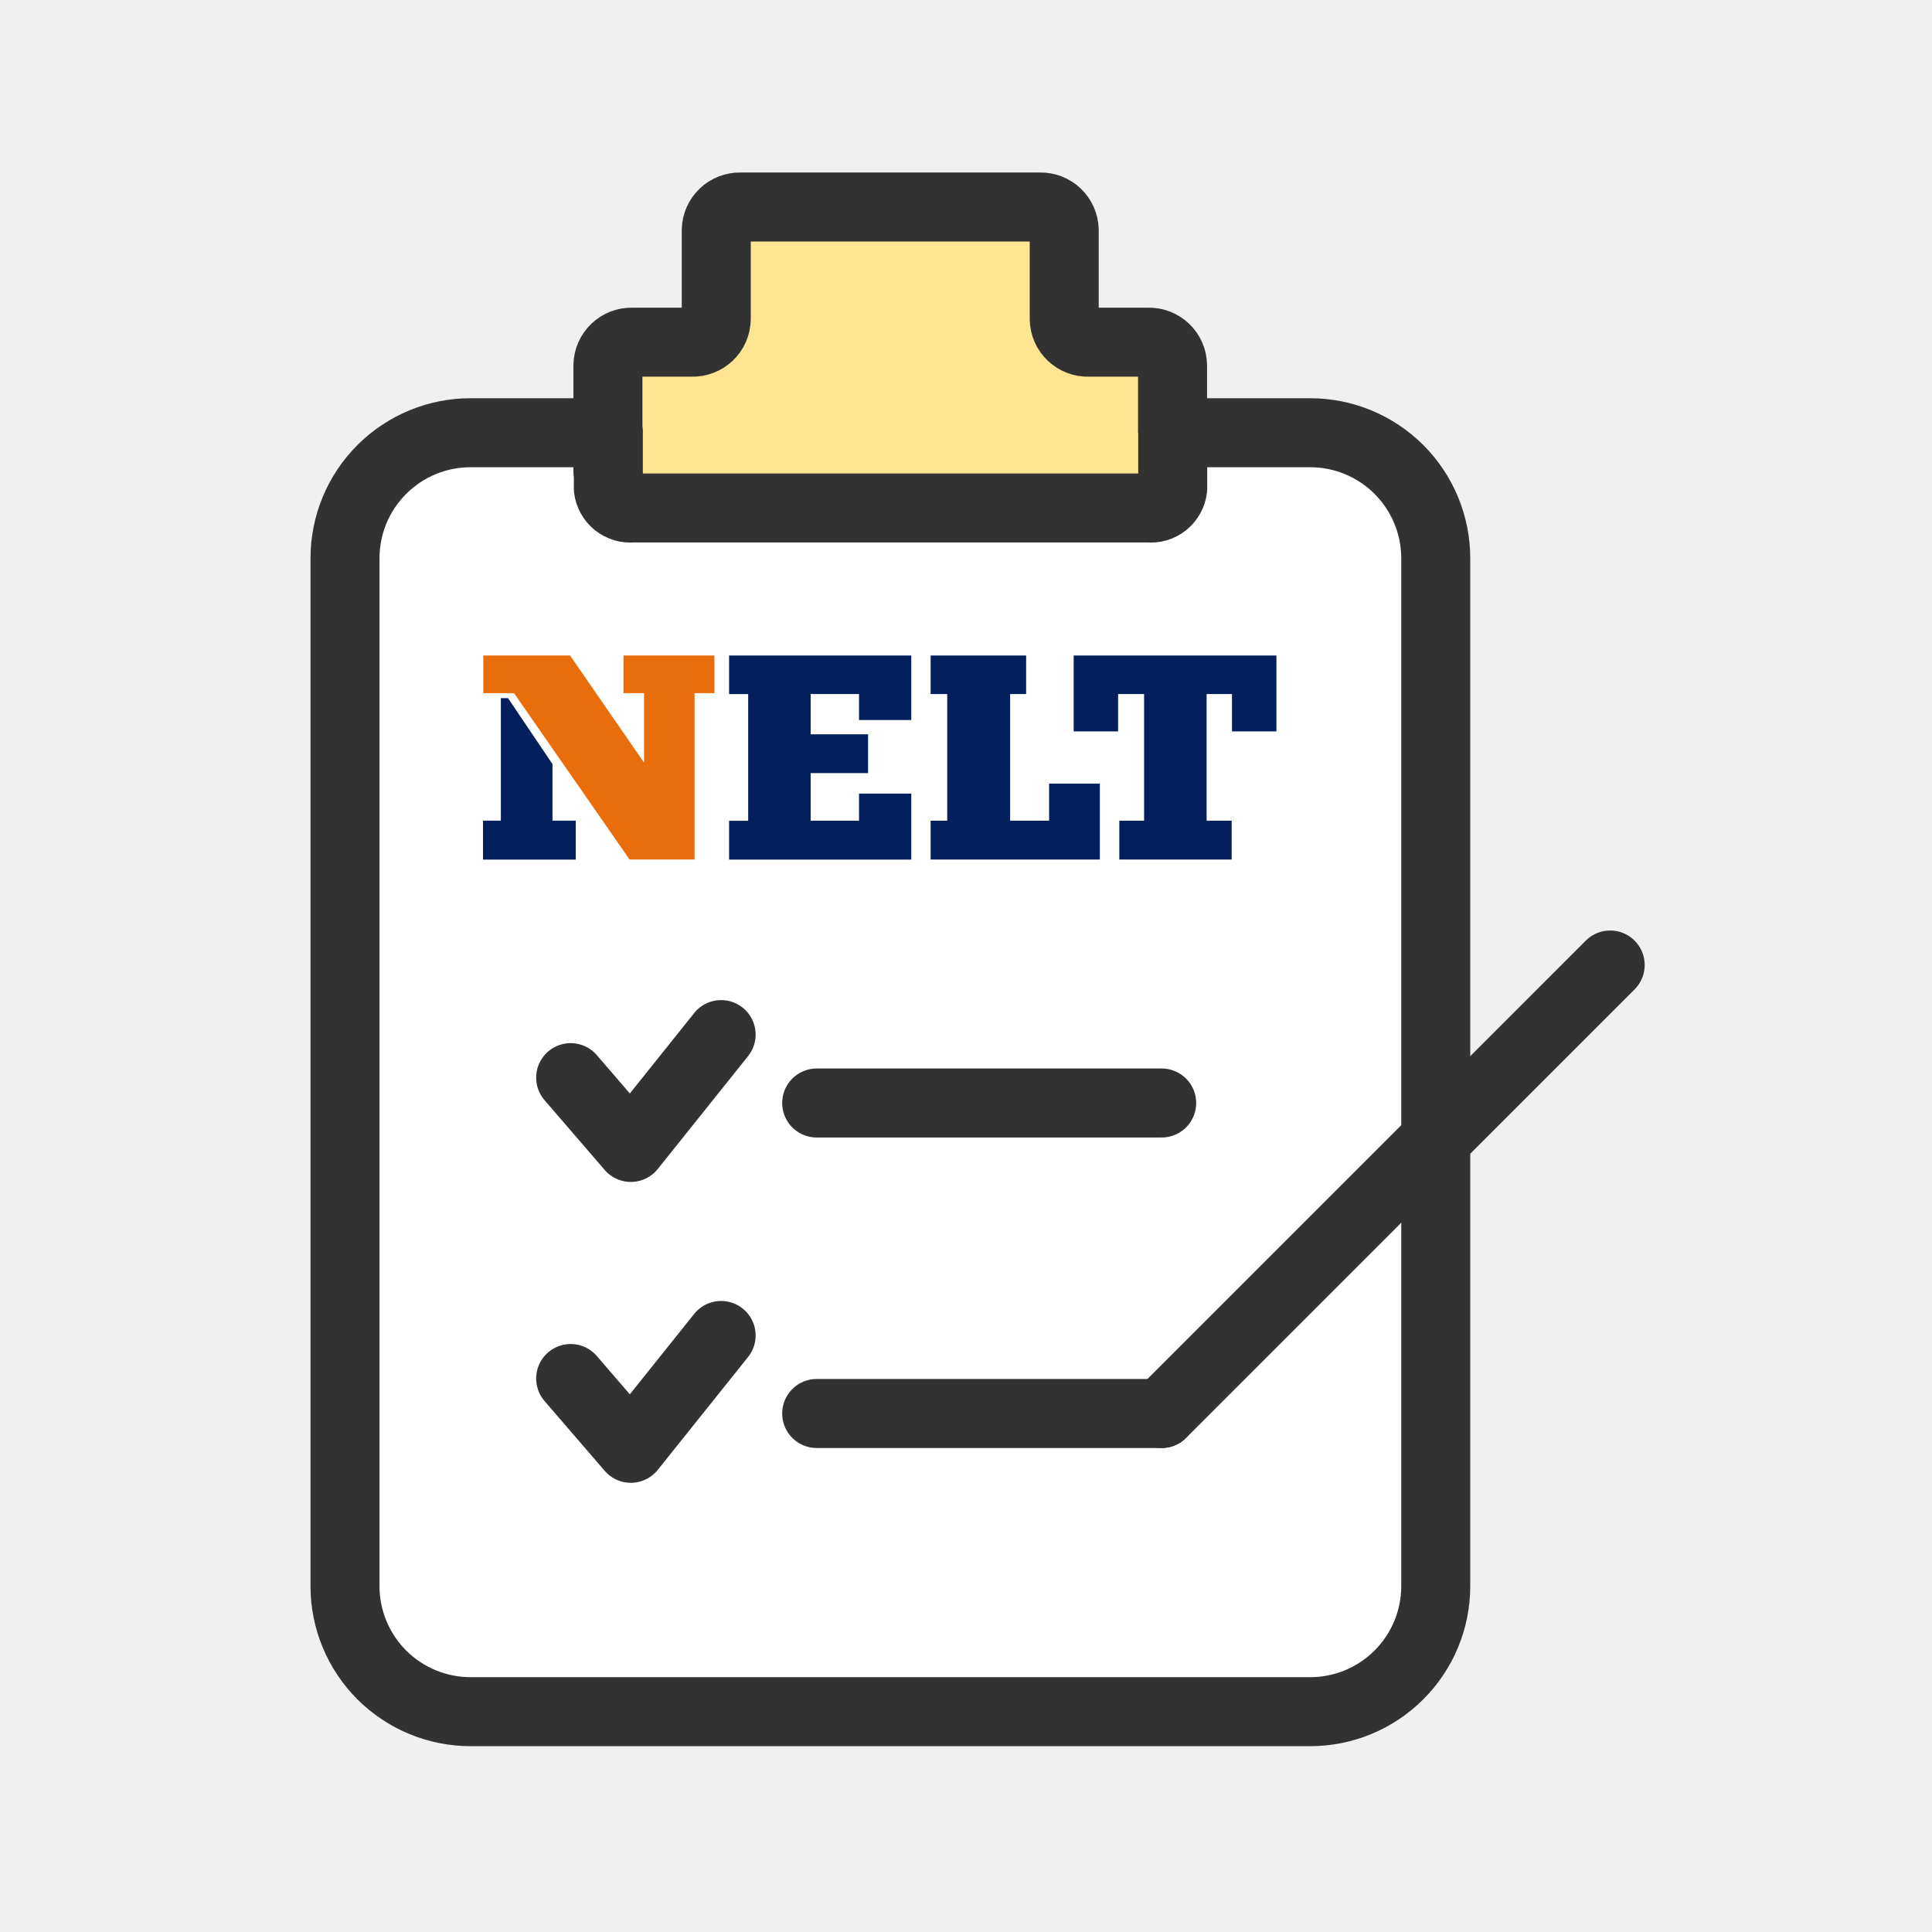
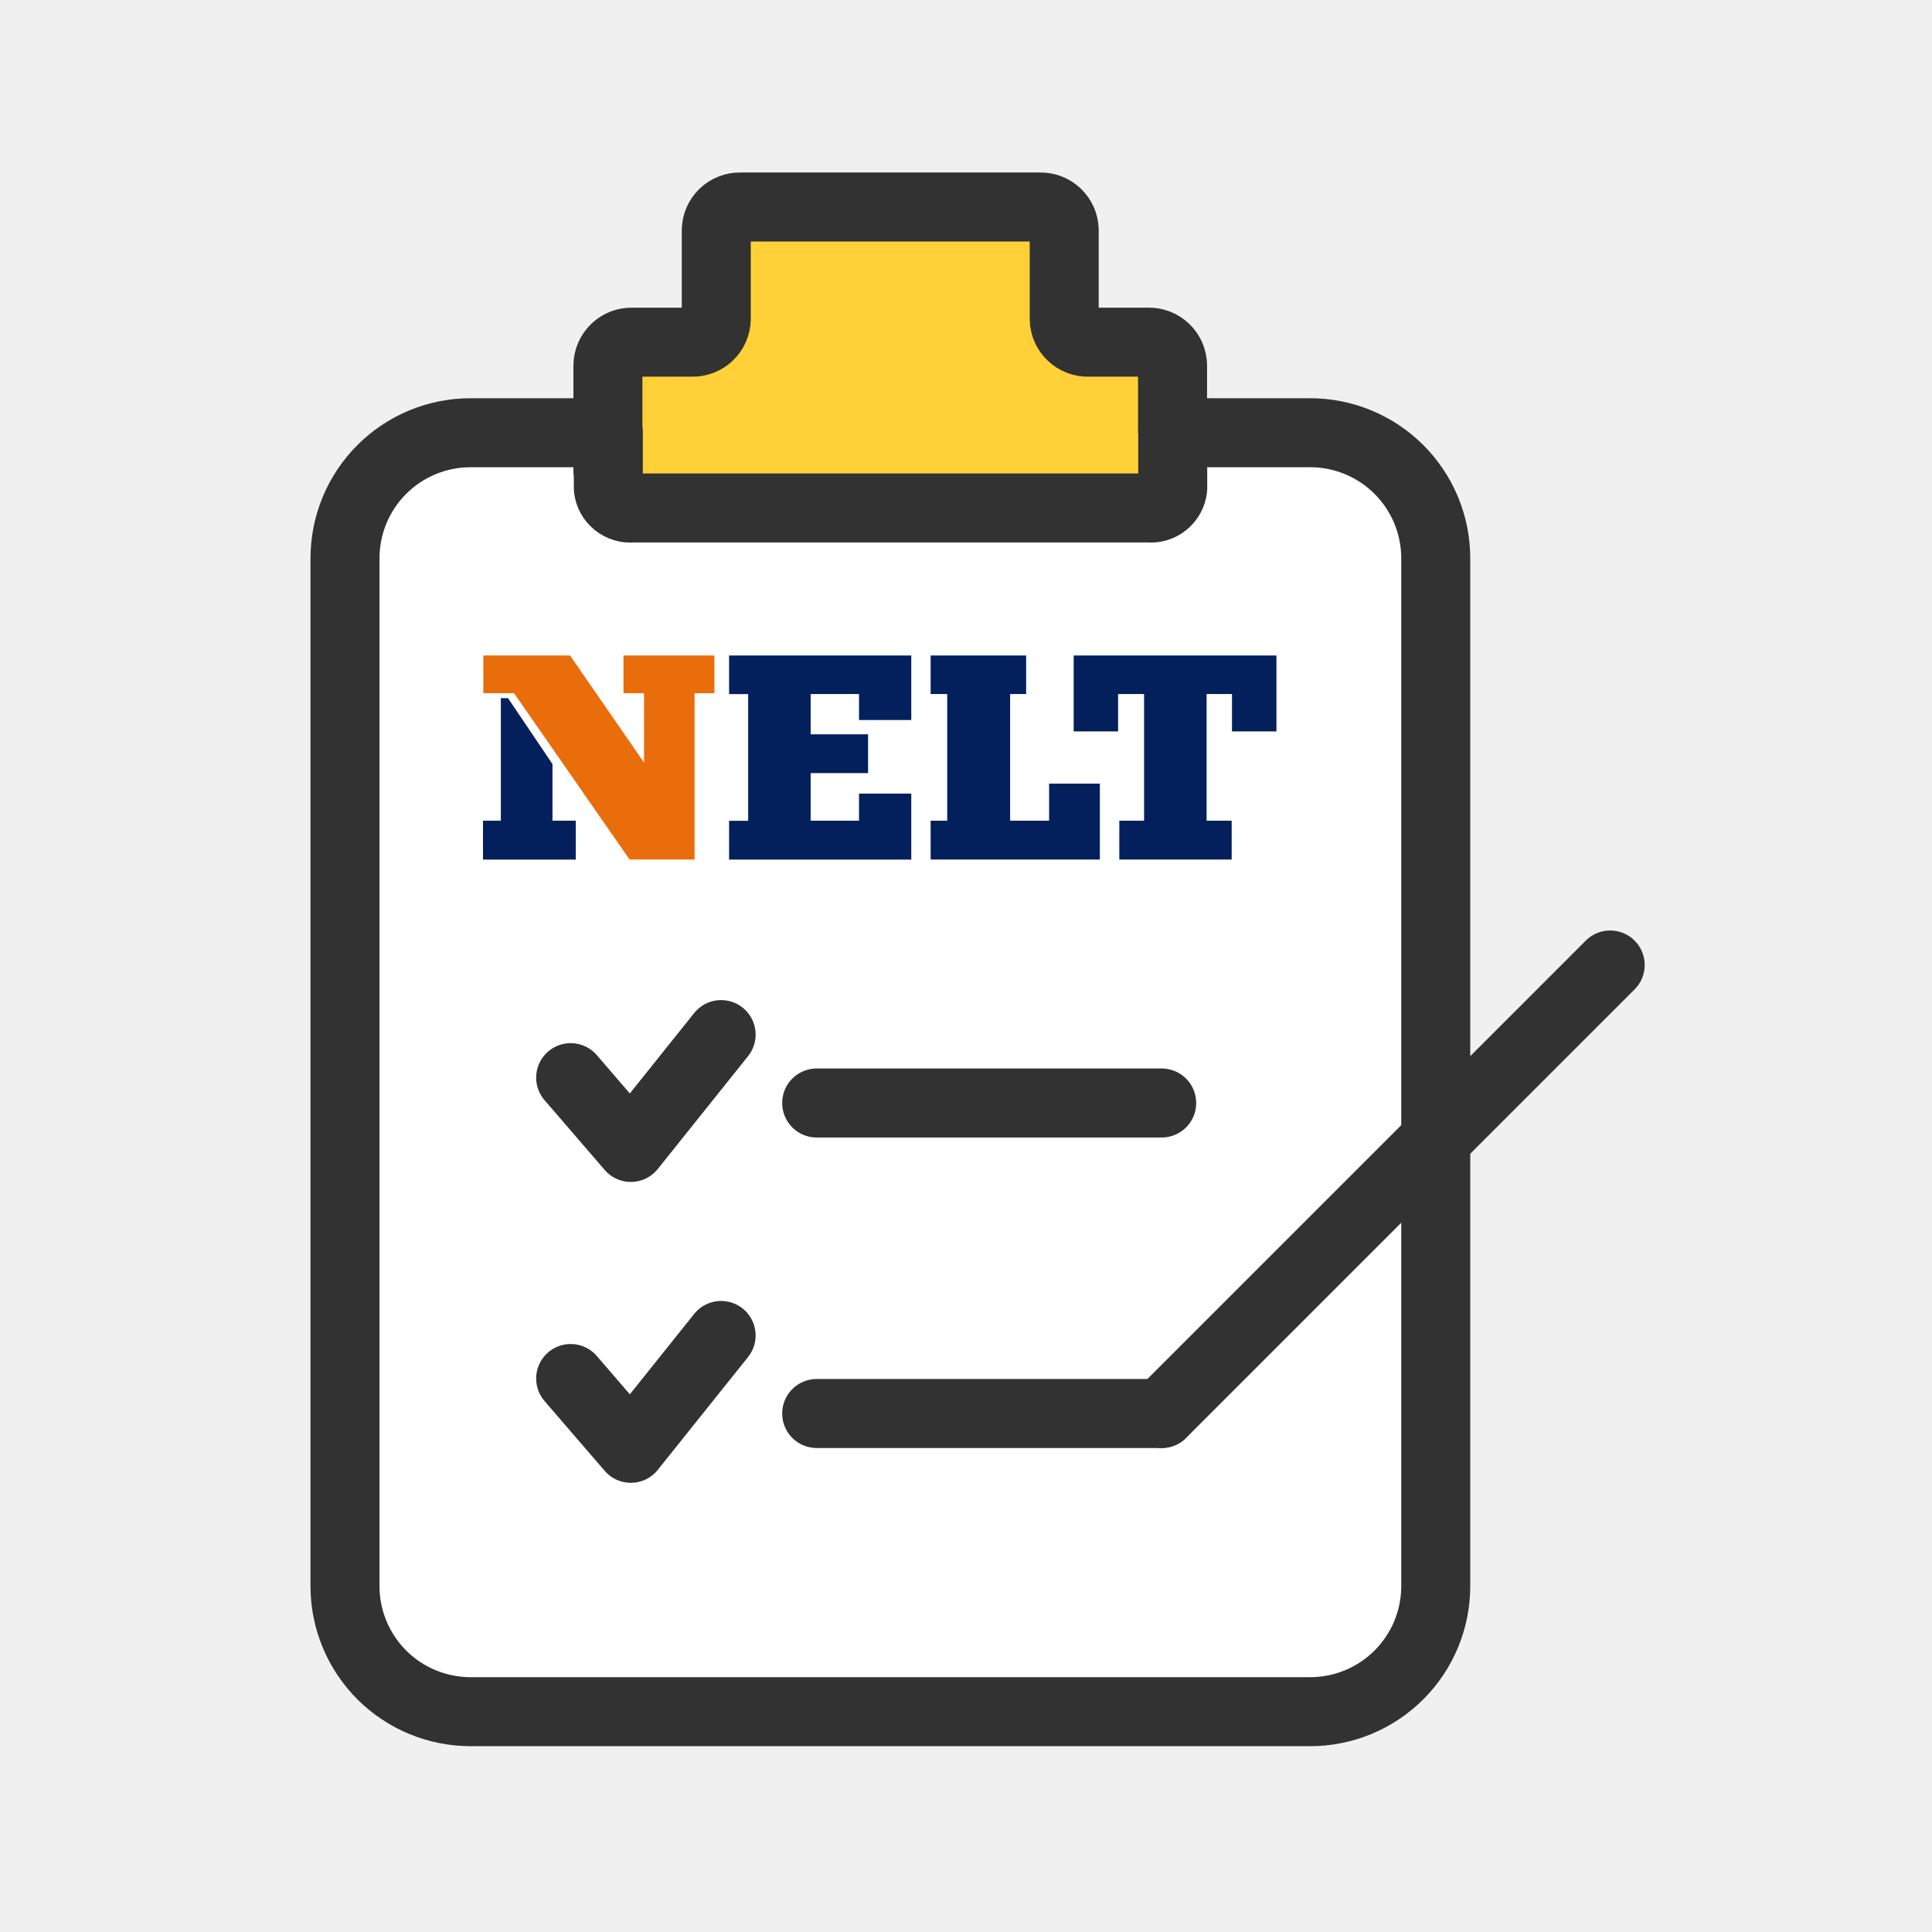
<svg xmlns="http://www.w3.org/2000/svg" width="56" height="56" viewBox="0 0 56 56" fill="none">
  <path d="M30.393 18.887H38.662" stroke="#323232" stroke-width="2" stroke-linecap="round" />
  <path d="M30.393 25.088H38.662" stroke="#323232" stroke-width="2" stroke-linecap="round" />
  <path d="M30.393 31.291H38.662" stroke="#323232" stroke-width="2" stroke-linecap="round" />
  <path d="M37.973 12.543H13.643C13.165 12.542 12.692 12.636 12.25 12.818C11.808 13.001 11.407 13.268 11.069 13.606C10.73 13.944 10.462 14.344 10.278 14.786C10.095 15.227 10.001 15.7 10 16.178V45.978C10 46.456 10.095 46.929 10.278 47.37C10.462 47.812 10.73 48.213 11.068 48.551C11.407 48.888 11.808 49.156 12.25 49.338C12.692 49.521 13.165 49.614 13.643 49.614H37.973C38.938 49.615 39.864 49.232 40.547 48.55C41.231 47.868 41.615 46.943 41.616 45.978V16.178C41.615 15.213 41.23 14.288 40.547 13.606C39.864 12.925 38.938 12.542 37.973 12.543Z" fill="white" stroke="#323232" stroke-width="2" stroke-linecap="round" stroke-linejoin="round" />
  <path d="M33.672 40.971L46.672 27.971" stroke="#323232" stroke-width="2" stroke-linecap="round" stroke-linejoin="round" />
-   <path d="M33.987 13.632V10.584C33.985 10.495 33.965 10.406 33.929 10.324C33.893 10.242 33.84 10.168 33.775 10.106C33.71 10.044 33.634 9.996 33.55 9.963C33.466 9.931 33.377 9.916 33.287 9.918H31.547C31.457 9.921 31.368 9.905 31.284 9.873C31.201 9.841 31.124 9.792 31.059 9.731C30.994 9.669 30.942 9.595 30.905 9.513C30.869 9.43 30.849 9.342 30.847 9.252V6.665C30.842 6.484 30.766 6.313 30.635 6.188C30.503 6.063 30.328 5.996 30.147 6H21.461C21.28 5.996 21.105 6.063 20.973 6.188C20.842 6.313 20.766 6.484 20.761 6.665V9.252C20.759 9.342 20.739 9.43 20.703 9.513C20.667 9.595 20.614 9.669 20.549 9.731C20.484 9.792 20.408 9.841 20.324 9.873C20.24 9.905 20.151 9.921 20.061 9.918H18.321C18.231 9.916 18.142 9.931 18.058 9.963C17.974 9.996 17.898 10.044 17.833 10.106C17.768 10.168 17.716 10.242 17.679 10.324C17.643 10.406 17.623 10.495 17.621 10.584V13.632" fill="#FFE591" />
+   <path d="M33.987 13.632V10.584C33.985 10.495 33.965 10.406 33.929 10.324C33.893 10.242 33.84 10.168 33.775 10.106C33.71 10.044 33.634 9.996 33.55 9.963C33.466 9.931 33.377 9.916 33.287 9.918H31.547C31.457 9.921 31.368 9.905 31.284 9.873C31.201 9.841 31.124 9.792 31.059 9.731C30.994 9.669 30.942 9.595 30.905 9.513C30.869 9.43 30.849 9.342 30.847 9.252V6.665C30.842 6.484 30.766 6.313 30.635 6.188C30.503 6.063 30.328 5.996 30.147 6H21.461C21.28 5.996 21.105 6.063 20.973 6.188C20.842 6.313 20.766 6.484 20.761 6.665V9.252C20.759 9.342 20.739 9.43 20.703 9.513C20.667 9.595 20.614 9.669 20.549 9.731C20.484 9.792 20.408 9.841 20.324 9.873C20.24 9.905 20.151 9.921 20.061 9.918H18.321C18.231 9.916 18.142 9.931 18.058 9.963C17.974 9.996 17.898 10.044 17.833 10.106C17.768 10.168 17.716 10.242 17.679 10.324C17.643 10.406 17.623 10.495 17.621 10.584V13.632" fill="#FFD139" />
  <path d="M33.987 13.632V10.584C33.985 10.495 33.965 10.406 33.929 10.324C33.893 10.242 33.84 10.168 33.775 10.106C33.71 10.044 33.634 9.996 33.55 9.963C33.466 9.931 33.377 9.916 33.287 9.918H31.547C31.457 9.921 31.368 9.905 31.284 9.873C31.201 9.841 31.124 9.792 31.059 9.731C30.994 9.669 30.942 9.595 30.905 9.513C30.869 9.43 30.849 9.342 30.847 9.252V6.665C30.842 6.484 30.766 6.313 30.635 6.188C30.503 6.063 30.328 5.996 30.147 6H21.461C21.28 5.996 21.105 6.063 20.973 6.188C20.842 6.313 20.766 6.484 20.761 6.665V9.252C20.759 9.342 20.739 9.43 20.703 9.513C20.667 9.595 20.614 9.669 20.549 9.731C20.484 9.792 20.408 9.841 20.324 9.873C20.24 9.905 20.151 9.921 20.061 9.918H18.321C18.231 9.916 18.142 9.931 18.058 9.963C17.974 9.996 17.898 10.044 17.833 10.106C17.768 10.168 17.716 10.242 17.679 10.324C17.643 10.406 17.623 10.495 17.621 10.584V13.632" stroke="#323232" stroke-width="2" stroke-linecap="round" stroke-linejoin="round" />
-   <path d="M17.633 12.543V14.161C17.652 14.328 17.737 14.48 17.868 14.586C17.999 14.691 18.166 14.741 18.333 14.724H33.292C33.459 14.741 33.626 14.691 33.757 14.586C33.888 14.48 33.972 14.328 33.992 14.161V12.543" fill="#FFE591" />
+   <path d="M17.633 12.543V14.161C17.652 14.328 17.737 14.48 17.868 14.586C17.999 14.691 18.166 14.741 18.333 14.724H33.292C33.459 14.741 33.626 14.691 33.757 14.586C33.888 14.48 33.972 14.328 33.992 14.161V12.543" fill="#FFD139" />
  <path d="M17.633 12.543V14.161C17.652 14.328 17.737 14.48 17.868 14.586C17.999 14.691 18.166 14.741 18.333 14.724H33.292C33.459 14.741 33.626 14.691 33.757 14.586C33.888 14.48 33.972 14.328 33.992 14.161V12.543" stroke="#323232" stroke-width="2" stroke-linecap="round" stroke-linejoin="round" />
  <path d="M23.672 31.971H33.672" stroke="#323232" stroke-width="2" stroke-linecap="round" stroke-linejoin="round" />
  <path d="M23.672 40.971H33.672" stroke="#323232" stroke-width="2" stroke-linecap="round" stroke-linejoin="round" />
  <path d="M16.541 31.236L18.285 33.259L20.902 29.988" stroke="#323232" stroke-width="2" stroke-linecap="round" stroke-linejoin="round" />
  <path d="M16.541 39.957L18.285 41.98L20.902 38.709" stroke="#323232" stroke-width="2" stroke-linecap="round" stroke-linejoin="round" />
  <path d="M14.517 20.236H14.725L16.014 22.147V23.788H16.689V24.916H14V23.788H14.517V20.236Z" fill="#03205C" />
  <path d="M26.414 19V20.87H24.899V20.117H23.497V21.284H25.161V22.409H23.497V23.788H24.899V23.003H26.414V24.916H21.133V23.791H21.686V20.119H21.133V19H26.414Z" fill="#03205C" />
  <path d="M29.743 19V20.117H29.279V23.788H30.409V22.714H31.88V24.914H26.975V23.788H27.456V20.117H26.975V19H29.743Z" fill="#03205C" />
  <path d="M36.998 21.2H35.71V20.117H34.974V23.788H35.701V24.914H32.444V23.788H33.162V20.117H32.409V21.2H31.121V19H36.998L36.998 21.2Z" fill="#03205C" />
  <path d="M18.249 24.914L14.899 20.092H14.01V19H16.523L18.668 22.105V20.092H18.072V19H20.708V20.092H20.132V24.914H18.249Z" fill="#E96D0A" />
</svg>
